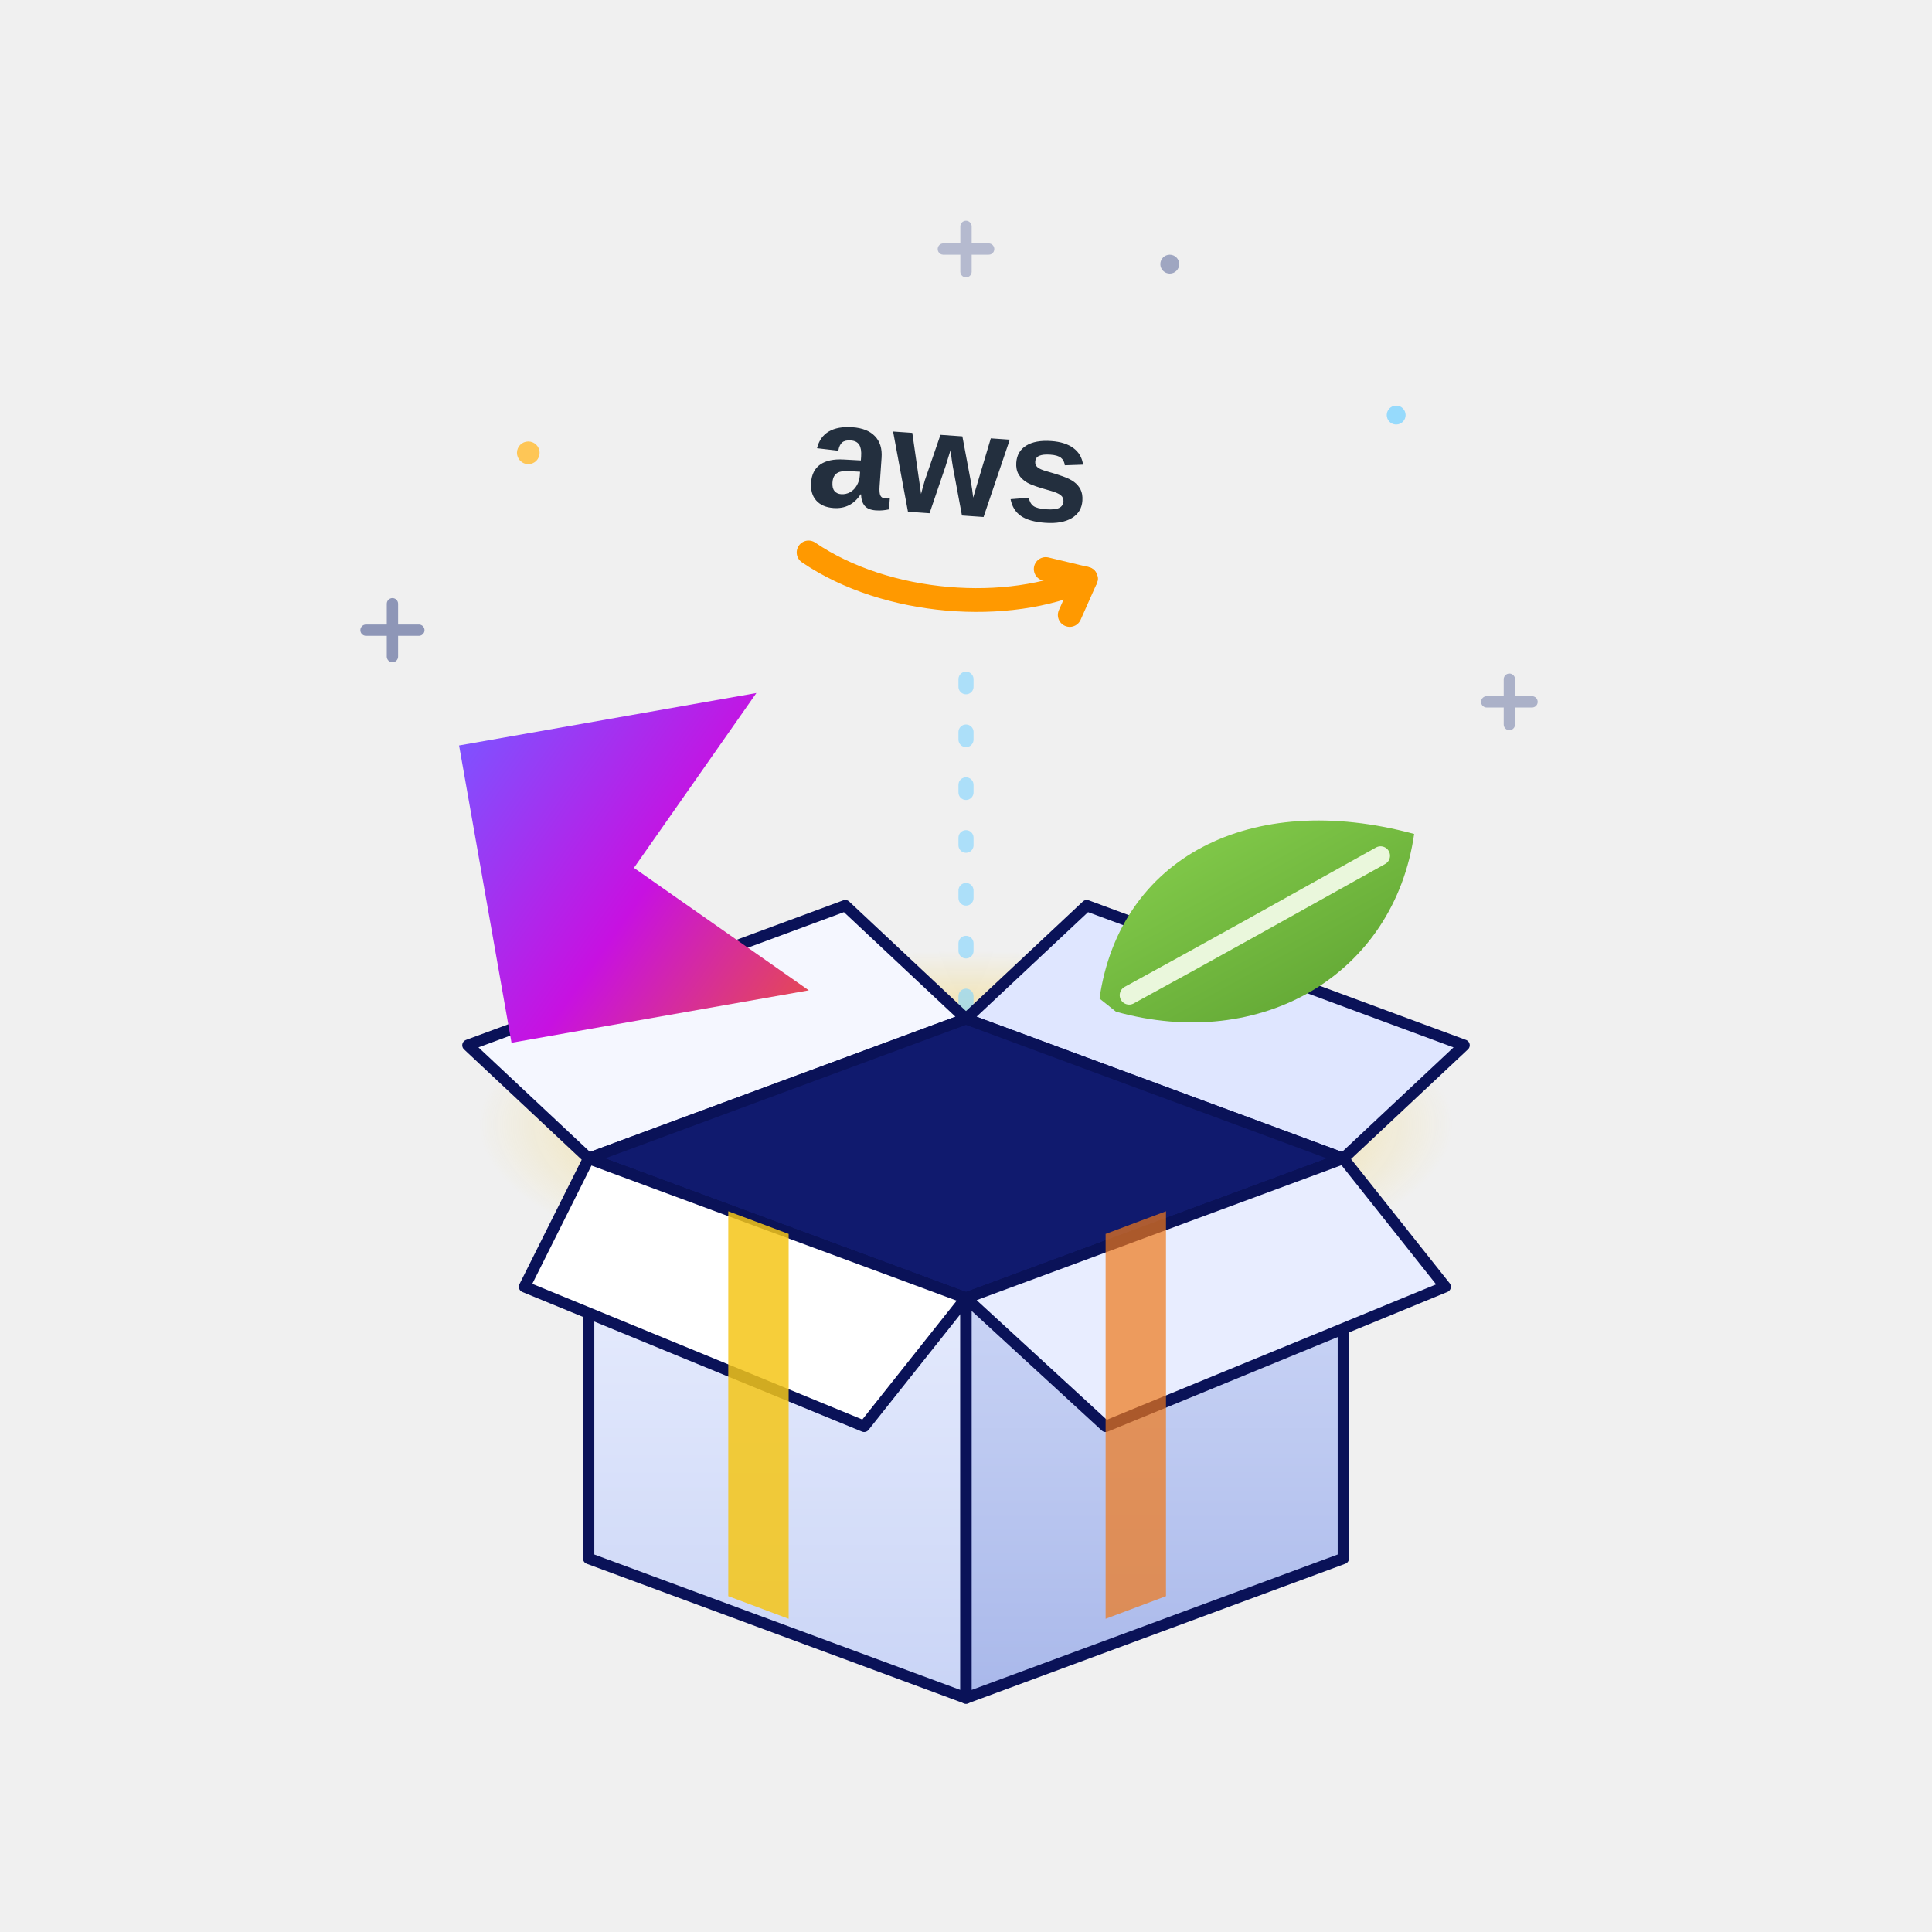
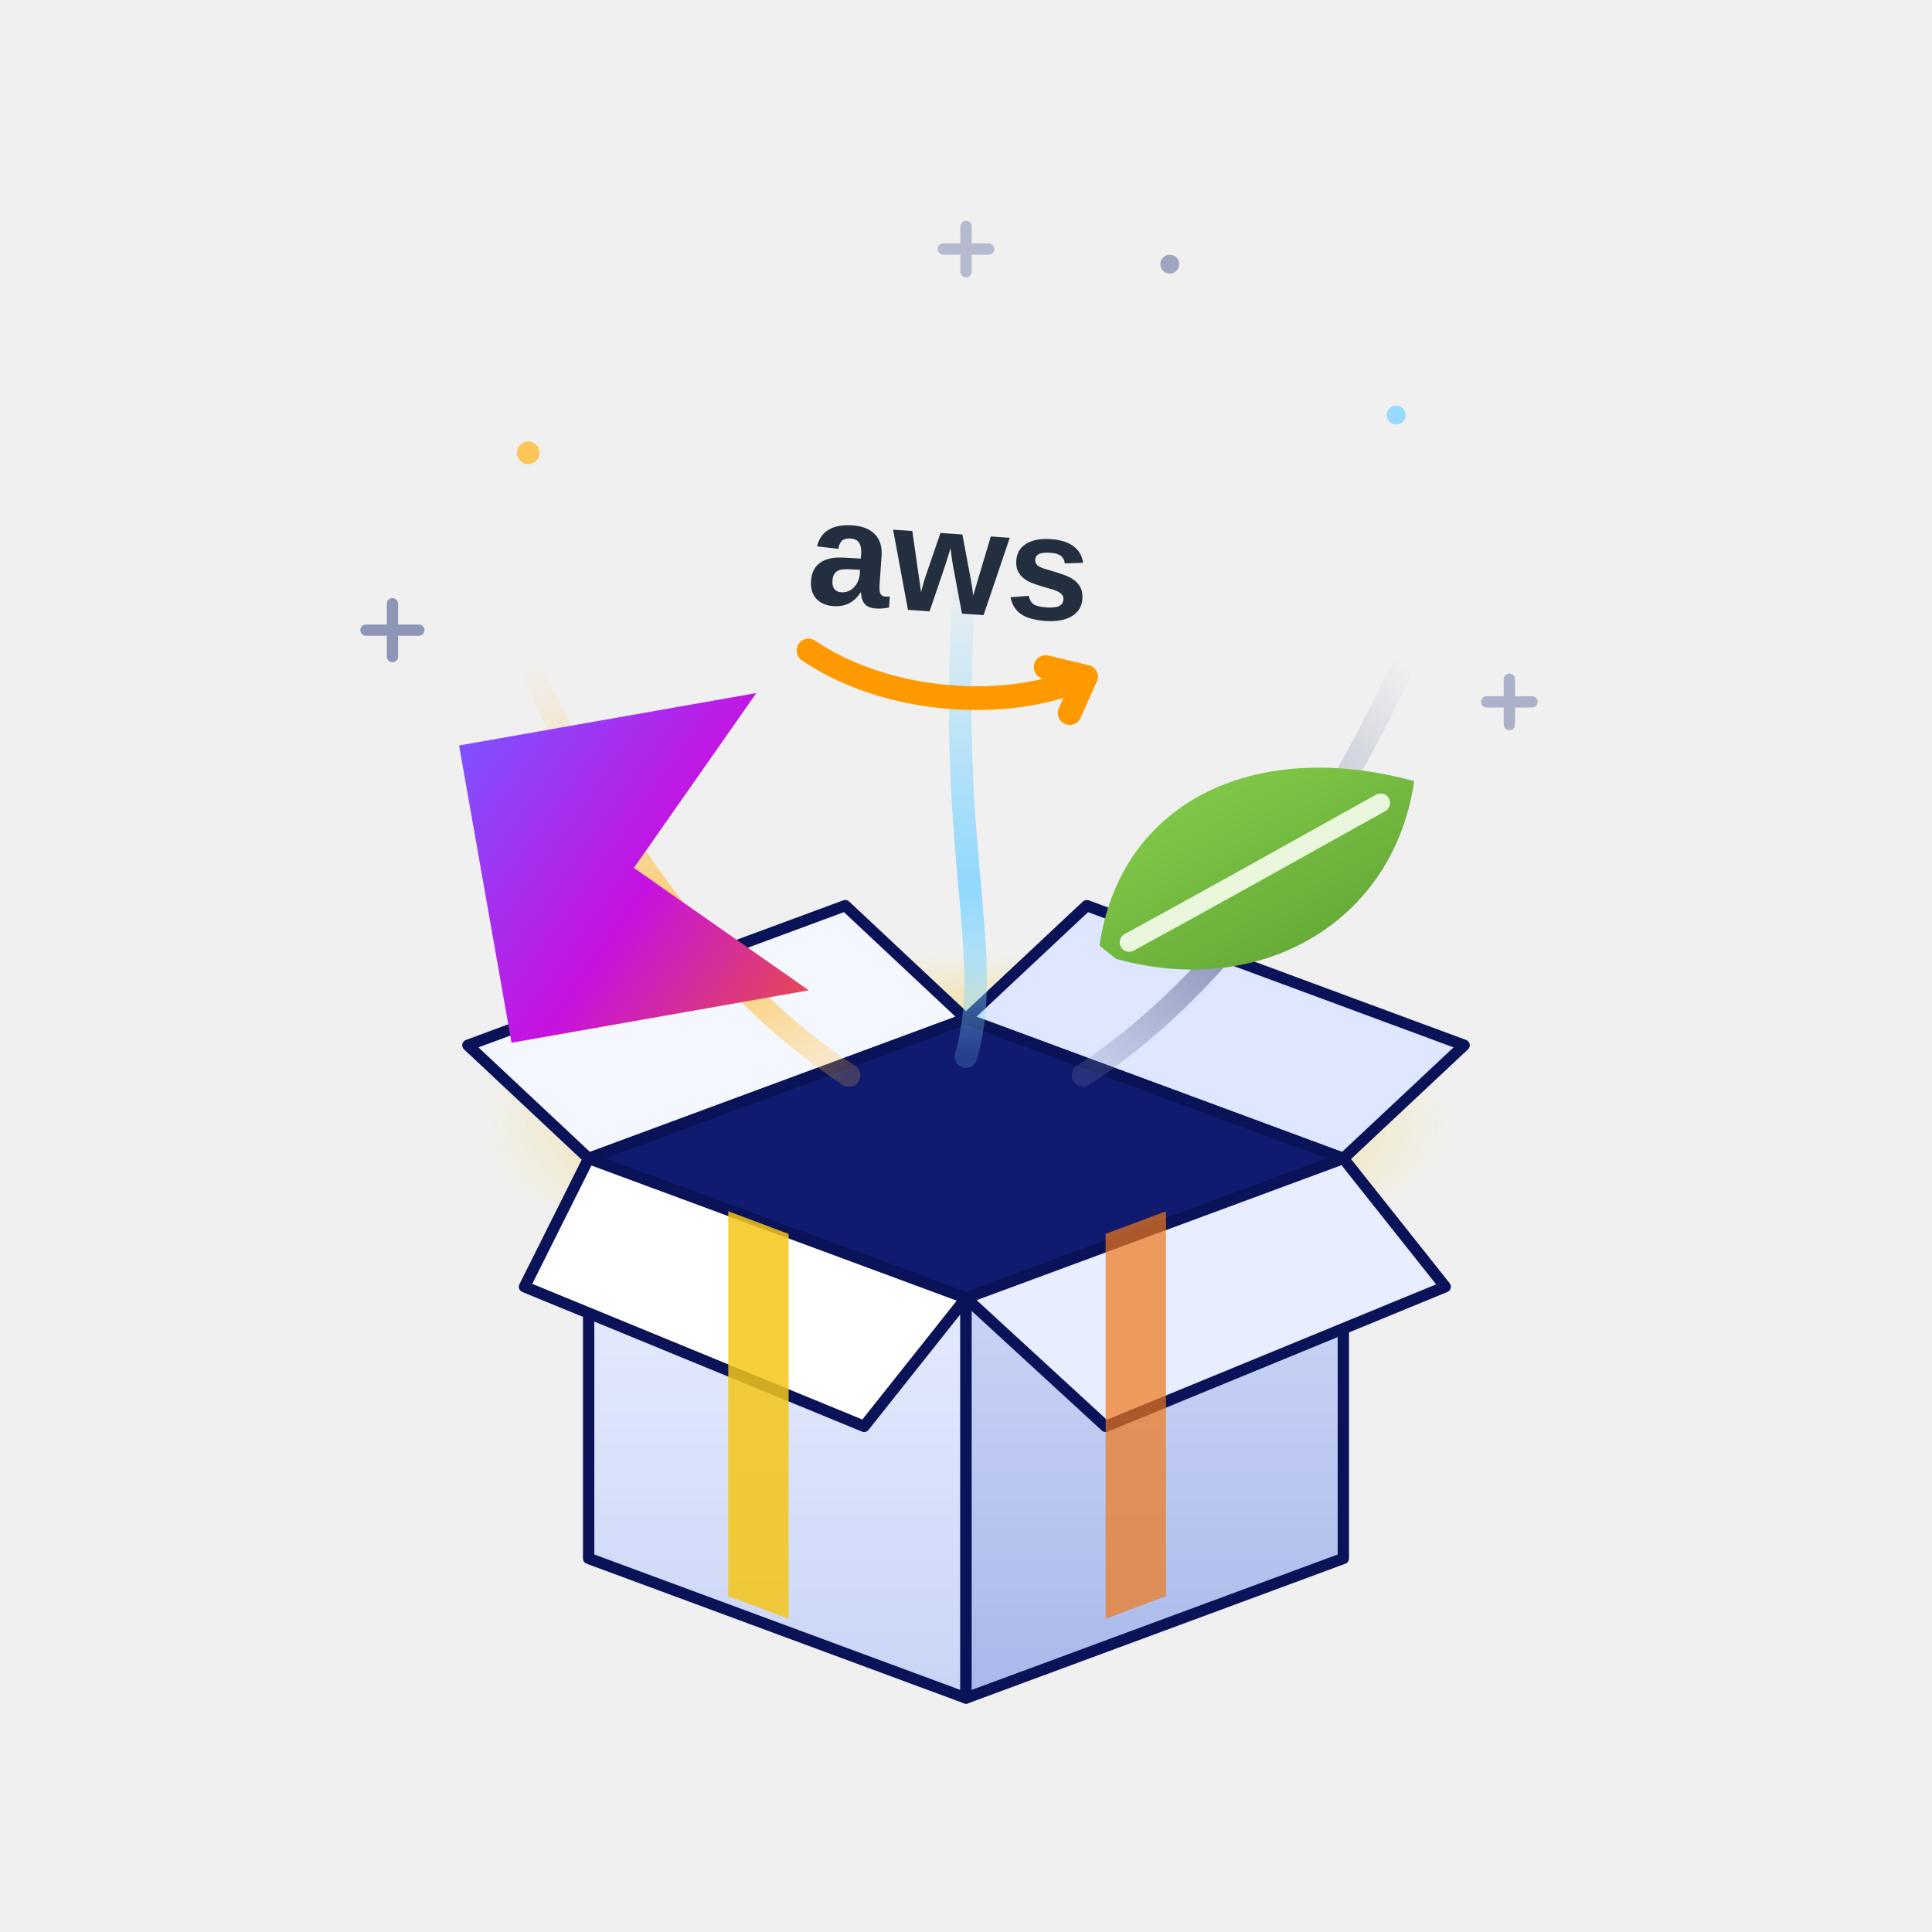
<svg xmlns="http://www.w3.org/2000/svg" viewBox="0 0 512 512">
  <defs>
    <radialGradient id="glow">
      <stop offset="0" stop-color="#ffffff" stop-opacity=".25" />
      <stop offset="1" stop-color="#ffffff" stop-opacity="0" />
    </radialGradient>
    <radialGradient id="mouthGlow">
      <stop offset="0" stop-color="#ffe9b0" stop-opacity=".9" />
      <stop offset=".6" stop-color="#f5c518" stop-opacity=".35" />
      <stop offset="1" stop-color="#f5c518" stop-opacity="0" />
    </radialGradient>
    <linearGradient id="beam" x1="0" y1="1" x2="0" y2="0">
      <stop offset="0" stop-color="#ffe9b0" stop-opacity=".45" />
      <stop offset="1" stop-color="#ffe9b0" stop-opacity="0" />
    </linearGradient>
    <linearGradient id="boxFrontL" x1="0" y1="0" x2="0" y2="1">
      <stop offset="0" stop-color="#eef2ff" />
      <stop offset="1" stop-color="#c9d4f6" />
    </linearGradient>
    <linearGradient id="boxFrontR" x1="0" y1="0" x2="0" y2="1">
      <stop offset="0" stop-color="#d4ddf9" />
      <stop offset="1" stop-color="#a9b8ea" />
    </linearGradient>
    <linearGradient id="gKotlin" x1="0" y1="0" x2="1" y2="1">
      <stop offset="0" stop-color="#7F52FF" />
      <stop offset=".55" stop-color="#C711E1" />
      <stop offset="1" stop-color="#E44857" />
    </linearGradient>
    <linearGradient id="gLeaf" x1="0" y1="0" x2="1" y2="1">
      <stop offset="0" stop-color="#8bd450" />
      <stop offset="1" stop-color="#5a9e2f" />
    </linearGradient>
+     <linearGradient id="wL" gradientUnits="userSpaceOnUse" x1="225" y1="285" x2="140" y2="176">
+       <stop offset="0" stop-color="#FFC145" stop-opacity=".2" />
+       <stop offset=".35" stop-color="#FFC145" stop-opacity=".85" />
+       <stop offset="1" stop-color="#FFC145" stop-opacity="0" />
+     </linearGradient>
+     <linearGradient id="wC" gradientUnits="userSpaceOnUse" x1="256" y1="280" x2="256" y2="150">
+       <stop offset="0" stop-color="#7FD4FF" stop-opacity=".2" />
+       <stop offset=".35" stop-color="#7FD4FF" stop-opacity=".85" />
+       <stop offset="1" stop-color="#7FD4FF" stop-opacity="0" />
+     </linearGradient>
+     <linearGradient id="wR" gradientUnits="userSpaceOnUse" x1="287" y1="285" x2="372" y2="176">
+       <stop offset="0" stop-color="#7c86ad" stop-opacity=".2" />
+       <stop offset=".35" stop-color="#7c86ad" stop-opacity=".8" />
+       <stop offset="1" stop-color="#7c86ad" stop-opacity="0" />
+     </linearGradient>
  </defs>
  <ellipse cx="256" cy="298" rx="130" ry="46" fill="url(#mouthGlow)" />
-   <g fill="none" stroke-linecap="round" stroke-dasharray="2 12">
-     <path stroke="#FFC145" stroke-width="4" opacity="0.65" d="M232 292 C 216 284, 196 272, 176 258" />
-     <path stroke="#7FD4FF" stroke-width="4" opacity="0.6" d="M256 280 C 256 244, 256 208, 256 172" />
-     <path stroke="#7c86ad" stroke-width="3.5" opacity="0.5" d="M282 292 C 300 284, 316 274, 330 262" />
-   </g>
  <g stroke="#0a1258" stroke-width="3" stroke-linejoin="round">
    <polygon points="256,270 156,307 124,277 224,240" fill="#f5f7ff" />
    <polygon points="256,270 356,307 388,277 288,240" fill="#dfe6ff" />
    <polygon points="256,270 356,307 256,344 156,307" fill="#101a6e" />
    <polygon points="156,307 256,344 256,450 156,413" fill="url(#boxFrontL)" />
    <polygon points="256,344 356,307 356,413 256,450" fill="url(#boxFrontR)" />
    <polygon points="156,307 256,344 229,378 139,341" fill="#ffffff" />
    <polygon points="256,344 356,307 383,341 293,378" fill="#e8edff" />
  </g>
  <polygon points="193,321 209,327 209,429 193,423" fill="#f5c518" opacity="0.85" />
  <polygon points="293,327 309,321 309,423 293,429" fill="#f07818" opacity="0.7" />
+   <g fill="none" stroke-linecap="round" stroke-width="6">
+     <path stroke="url(#wL)" d="M225 285 C 196 266, 166 232, 140 176" />
+     <path stroke="url(#wC)" d="M256 280 C 264 252, 250 224, 256 150" />
+     <path stroke="url(#wR)" d="M287 285 C 316 266, 346 232, 372 176" />
+   </g>
  <g transform="translate(128 190) rotate(-10 40 40)">
    <polygon points="0,0 80,0 40,40 80,80 0,80" fill="url(#gKotlin)" />
  </g>
-   <g transform="translate(216 96) rotate(4) scale(0.9)">
+   <g transform="translate(216 122) rotate(4) scale(0.9)">
    <text x="0" y="42" font-family="Segoe UI, Arial, Helvetica, sans-serif" font-size="44" font-weight="700" fill="#232F3E">aws</text>
    <path d="M2 56 C 26 70, 62 70, 84 58" fill="none" stroke="#FF9900" stroke-width="7" stroke-linecap="round" />
    <path d="M84 58 l -12 -2 m 12 2 l -4 11" fill="none" stroke="#FF9900" stroke-width="7" stroke-linecap="round" />
  </g>
-   <g transform="translate(300 200) rotate(12) scale(1.25)">
+   <g transform="translate(300 186) rotate(12) scale(1.25)">
    <path d="M4 52 C 2 22, 26 2, 62 4 C 64 34, 40 56, 8 54 Z" fill="url(#gLeaf)" />
    <path d="M10 50 C 24 38, 40 24, 56 10" fill="none" stroke="#eaf7dc" stroke-width="4" stroke-linecap="round" />
  </g>
  <g stroke="#7c86ad" stroke-width="3" stroke-linecap="round" opacity="0.85">
    <path d="M104 160 v 14 M97 167 h 14" />
    <path d="M400 180 v 12 M394 186 h 12" opacity="0.7" />
    <path d="M256 60 v 12 M250 66 h 12" opacity="0.6" />
  </g>
  <circle cx="140" cy="120" r="3" fill="#FFC145" opacity="0.9" />
  <circle cx="370" cy="110" r="2.5" fill="#7FD4FF" opacity="0.8" />
  <circle cx="310" cy="70" r="2.5" fill="#7c86ad" opacity="0.7" />
</svg>
